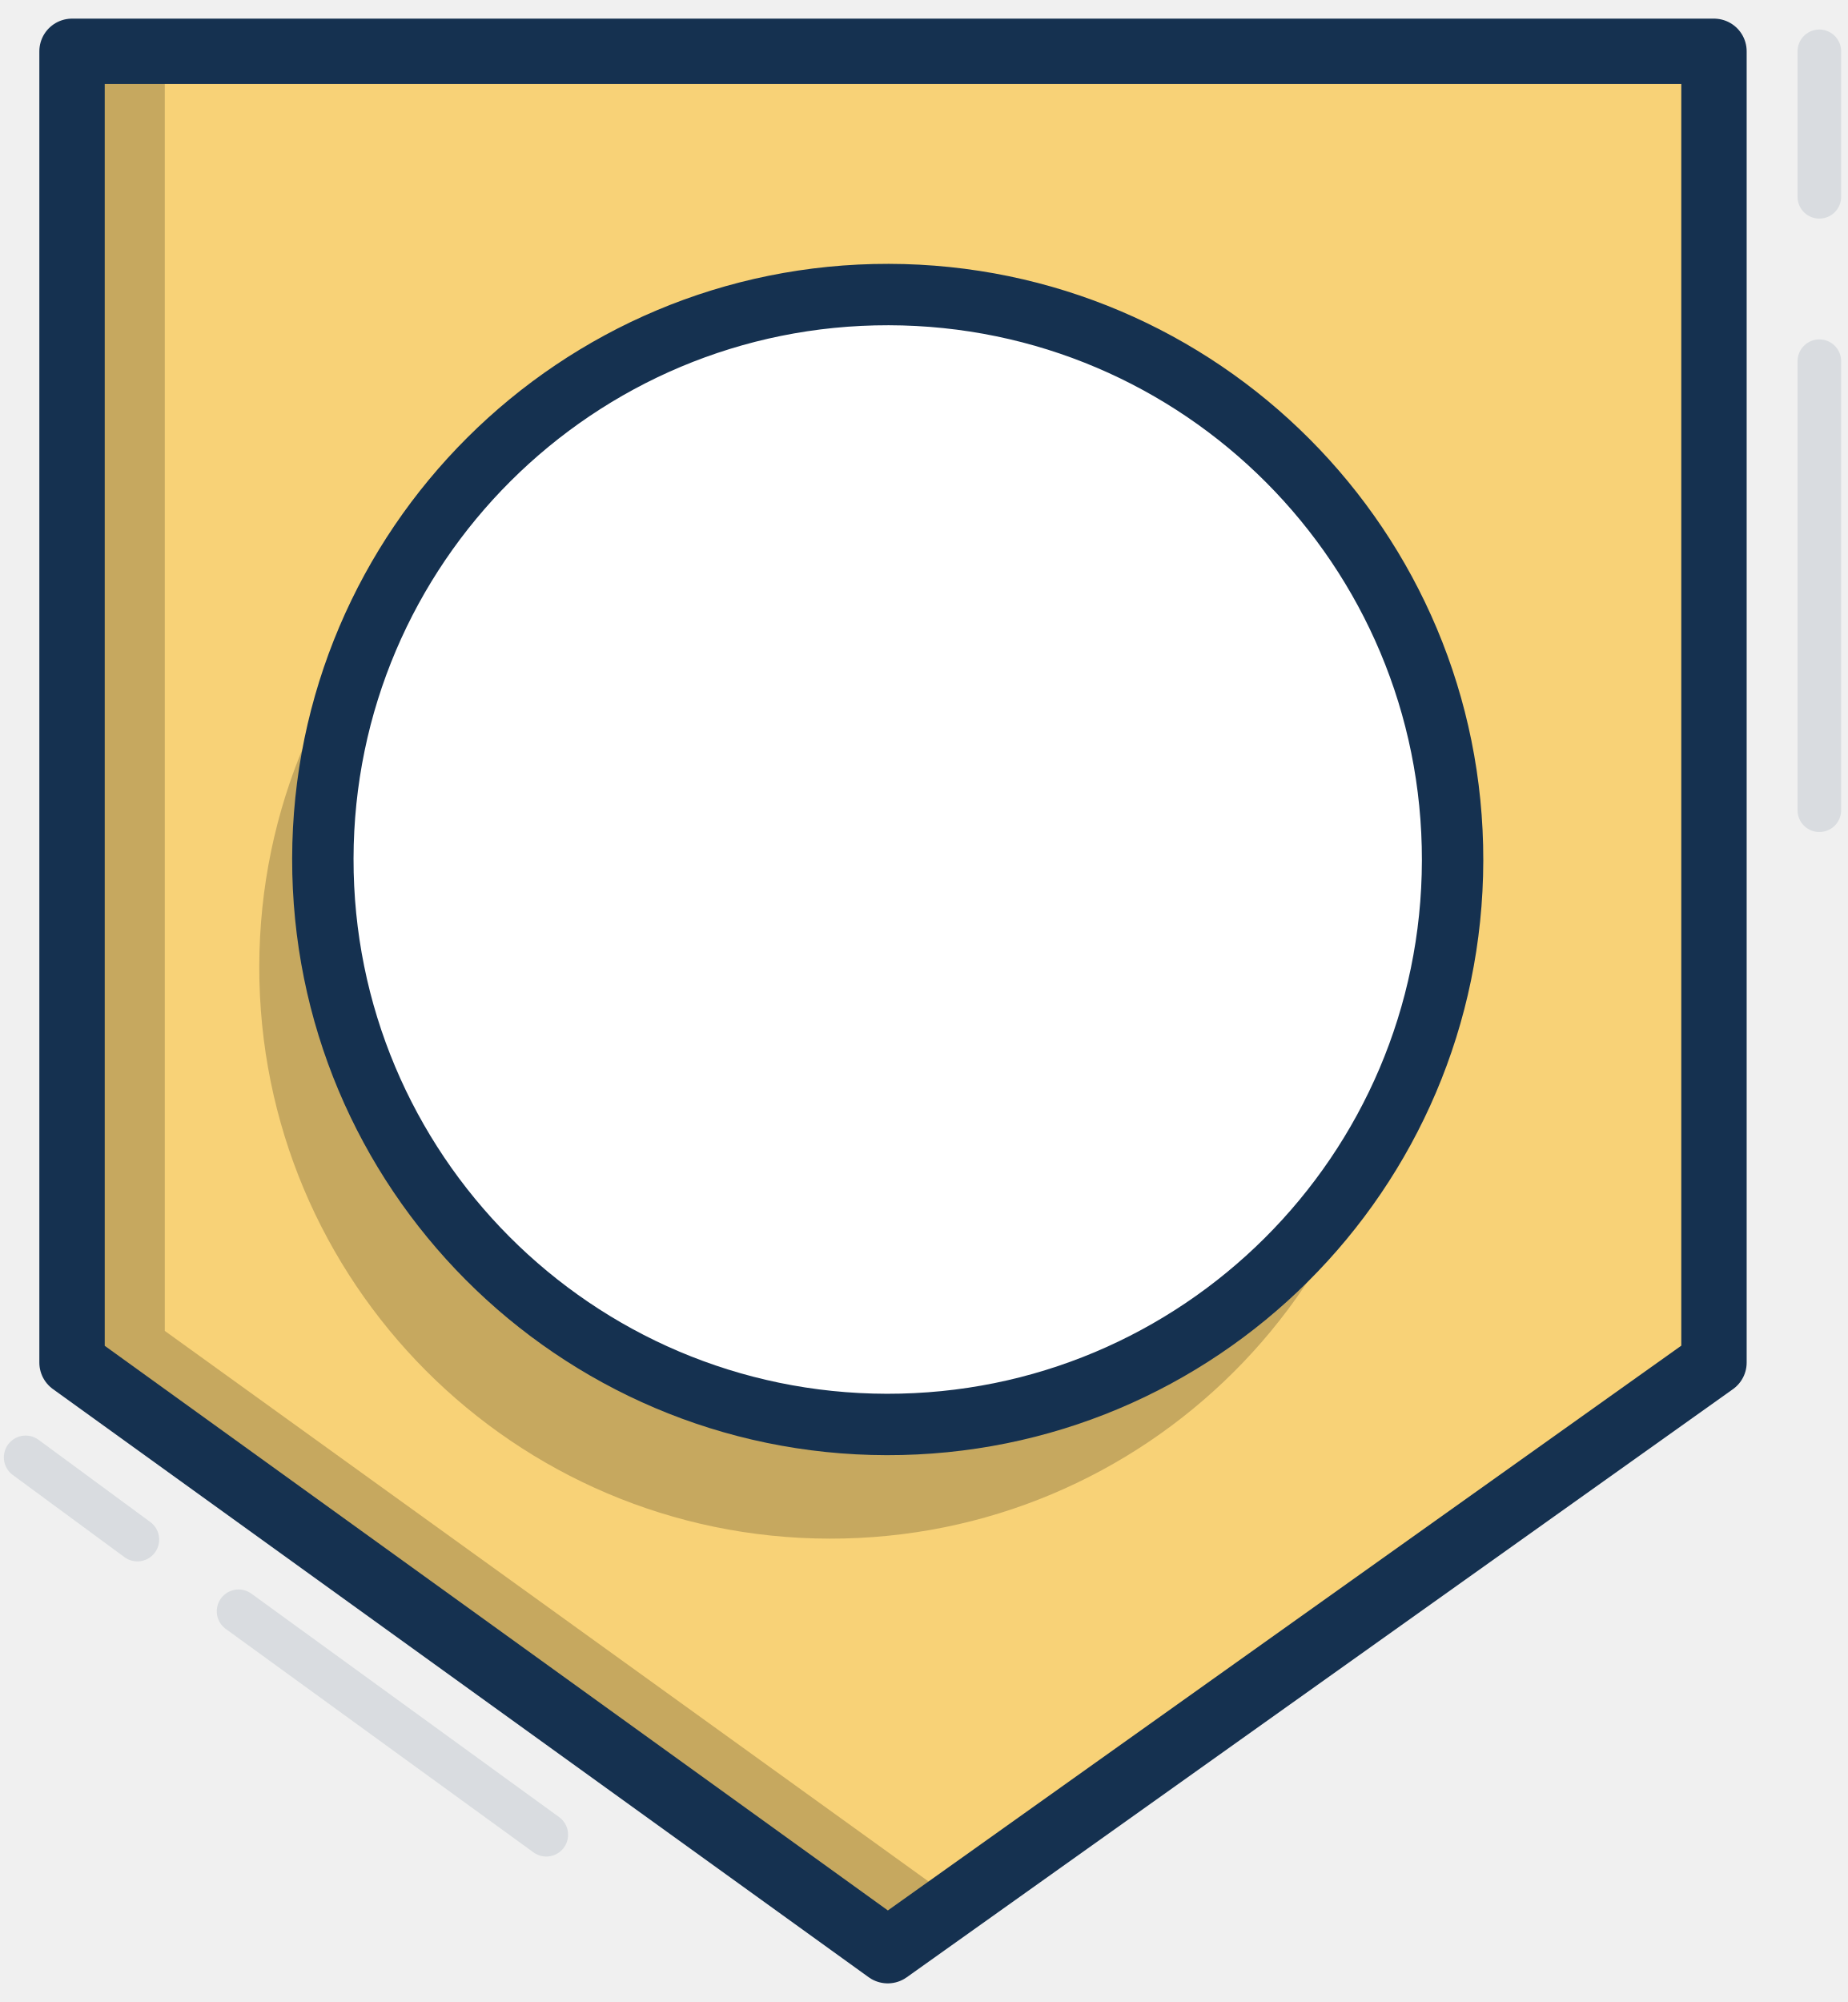
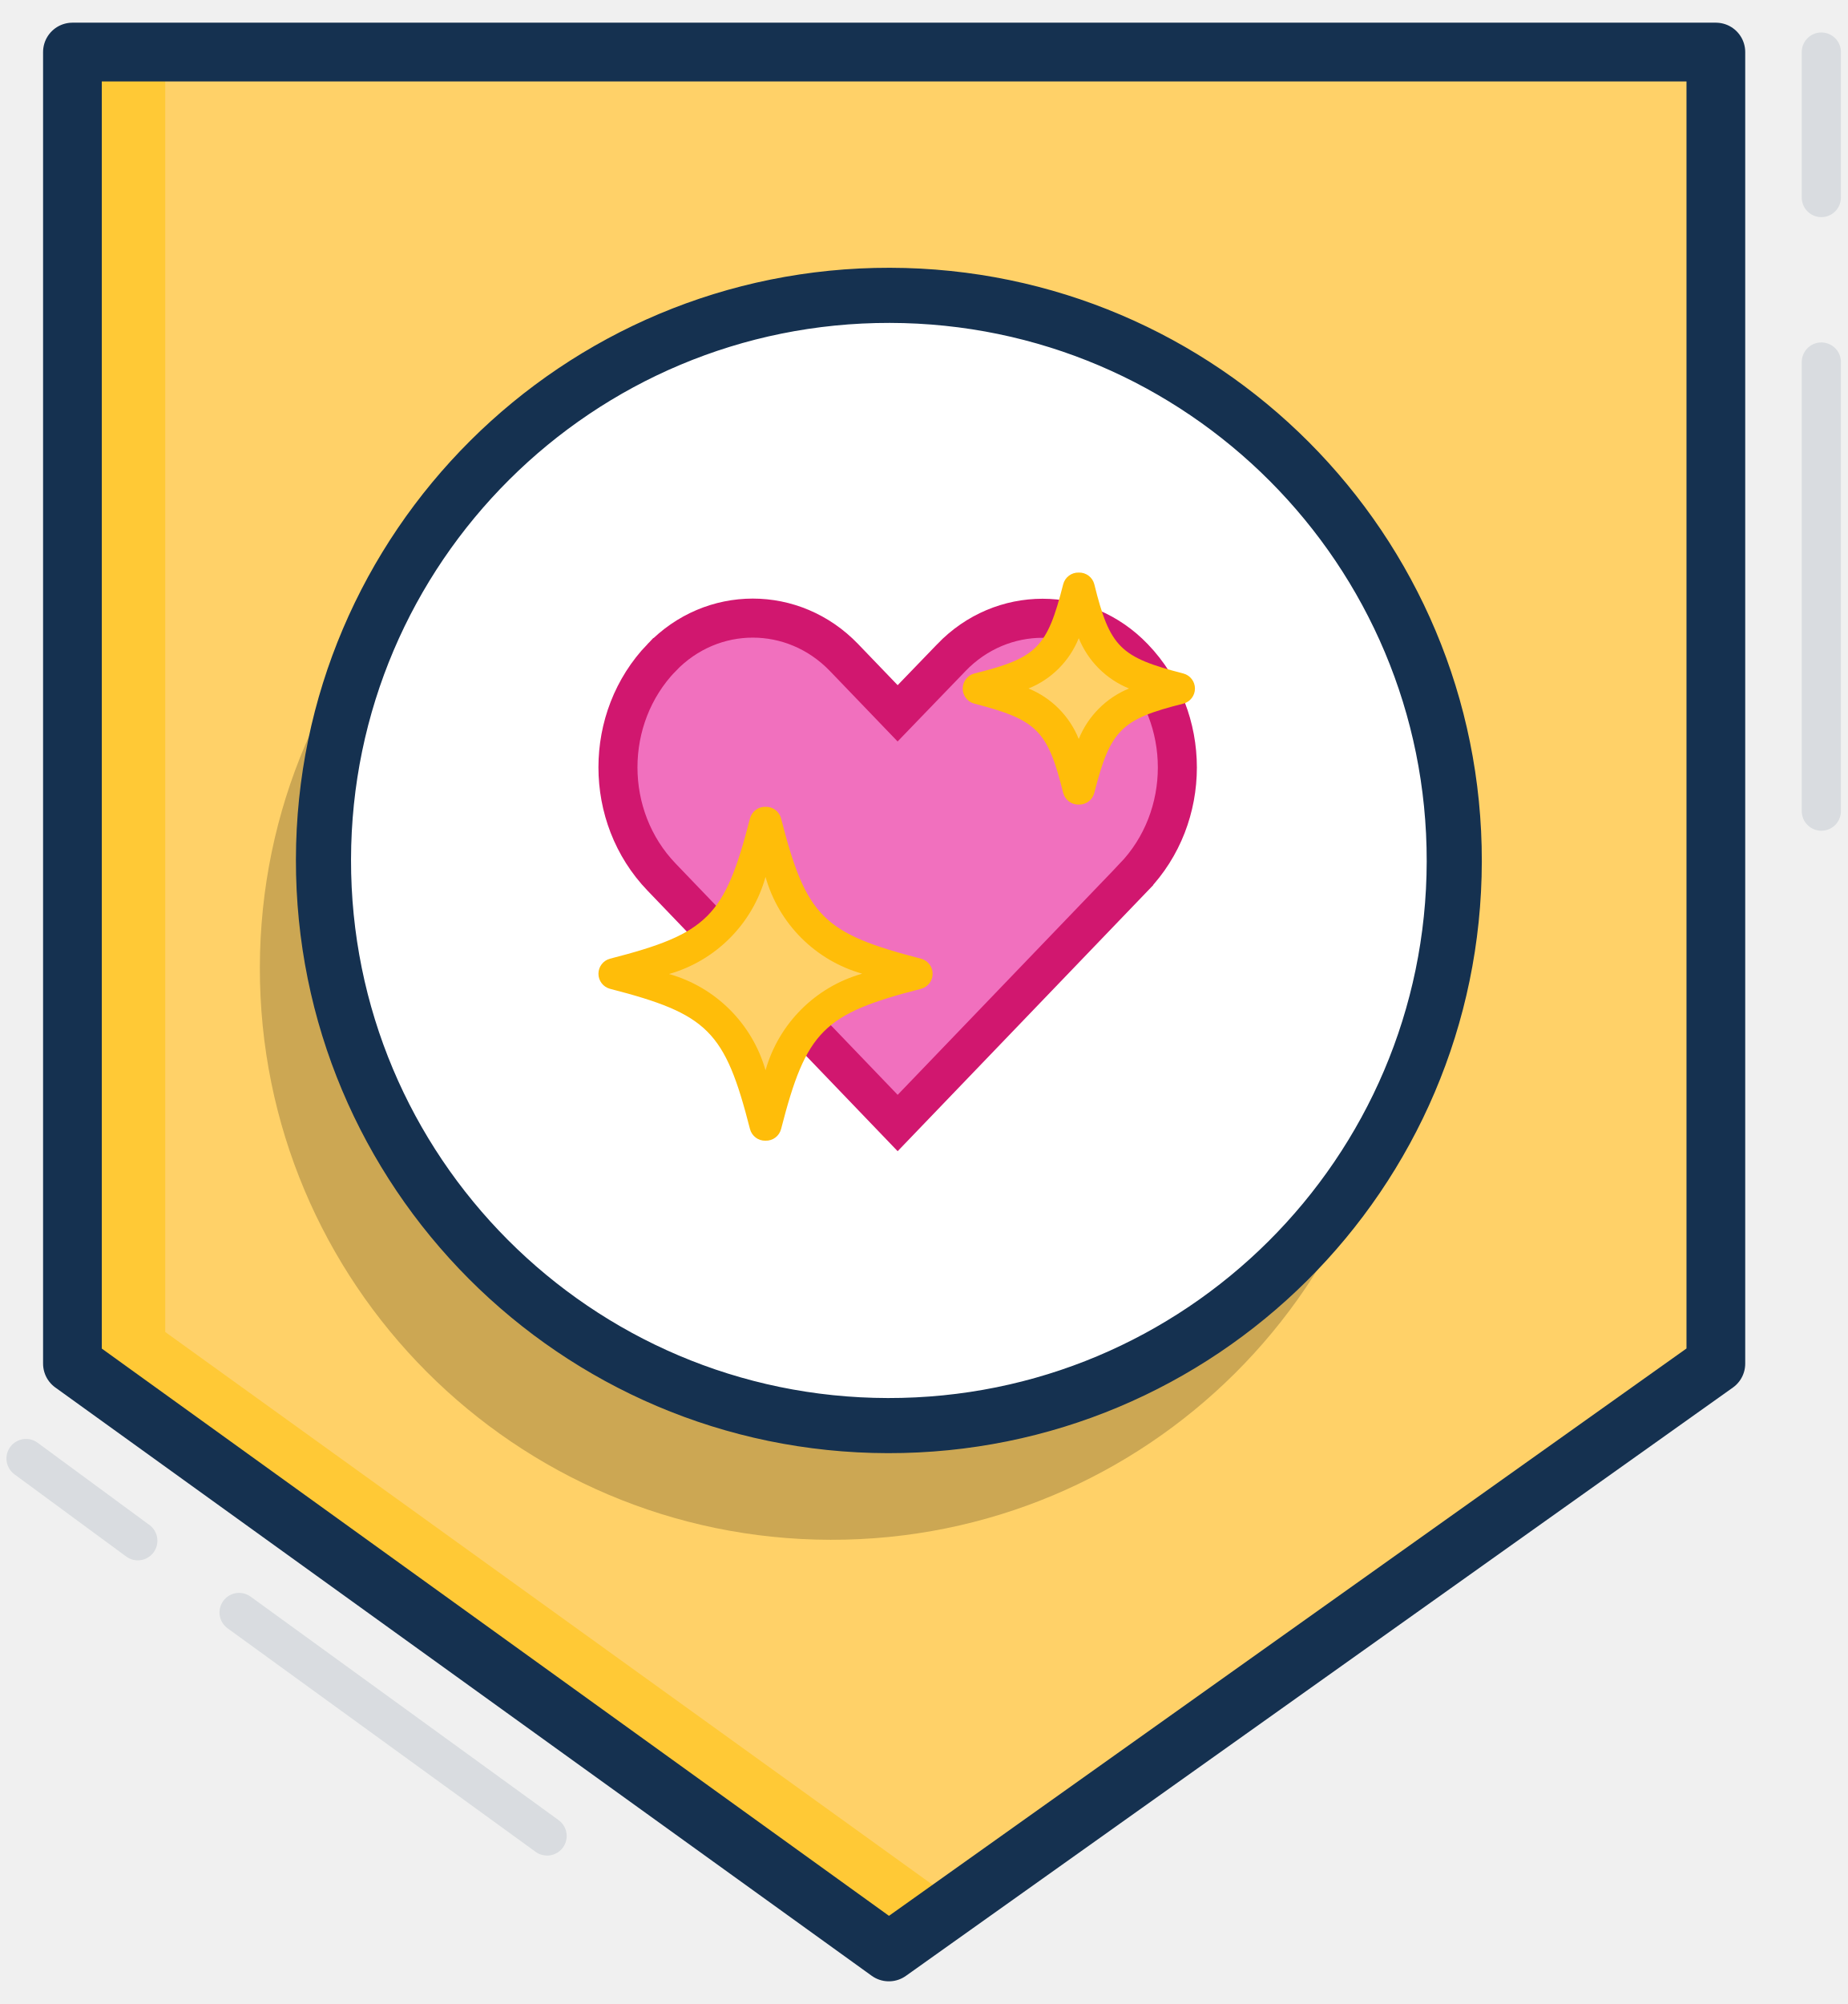
- <svg xmlns="http://www.w3.org/2000/svg" width="72" height="78" viewBox="0 0 72 78" fill="none">
-   <path d="M66.787 53.086L34.592 76L2.807 53.086V2H66.787V53.086Z" fill="#C6A85F" stroke="#FBAE28" stroke-width="2.302" stroke-miterlimit="10" stroke-linecap="round" stroke-linejoin="round" />
-   <path d="M6.421 51.853L37.302 74.111L66.787 53.086V2H6.421V51.853Z" fill="#F8D277" />
-   <path opacity="0.4" d="M5.353 59.984L1 56.781" stroke="#B6BFC7" stroke-width="1.699" stroke-miterlimit="10" stroke-linecap="round" stroke-linejoin="round" />
-   <path opacity="0.4" d="M21.287 71.483L9.296 62.777" stroke="#B6BFC7" stroke-width="1.699" stroke-miterlimit="10" stroke-linecap="round" stroke-linejoin="round" />
-   <path opacity="0.4" d="M70.893 14.073V31.567" stroke="#B6BFC7" stroke-width="1.699" stroke-miterlimit="10" stroke-linecap="round" stroke-linejoin="round" />
-   <path opacity="0.4" d="M70.893 2V7.667" stroke="#B6BFC7" stroke-width="1.699" stroke-miterlimit="10" stroke-linecap="round" stroke-linejoin="round" />
-   <path d="M66.787 53.086L34.592 76L2.807 53.086V2H66.787V53.086Z" stroke="#153150" stroke-width="2.548" stroke-miterlimit="10" stroke-linecap="round" stroke-linejoin="round" />
-   <path opacity="0.2" d="M54.618 37.73C54.641 25.438 44.694 15.455 32.401 15.432C20.109 15.41 10.126 25.357 10.103 37.65C10.081 49.942 20.028 59.925 32.32 59.947C44.613 59.97 54.596 50.023 54.618 37.73Z" fill="black" />
-   <path d="M56.602 33.528C56.625 21.371 46.788 11.499 34.631 11.476C22.475 11.454 12.602 21.291 12.58 33.448C12.558 45.604 22.395 55.477 34.551 55.499C46.708 55.521 56.58 45.684 56.602 33.528Z" fill="white" stroke="#153150" stroke-width="1.699" stroke-miterlimit="10" stroke-linecap="round" stroke-linejoin="round" />
-   <path d="M56.849 33.528C56.871 21.235 46.925 11.252 34.632 11.23C22.34 11.208 12.357 21.155 12.334 33.447C12.312 45.74 22.259 55.723 34.551 55.745C46.844 55.767 56.827 45.821 56.849 33.528Z" fill="white" />
-   <path d="M56.602 33.528C56.625 21.371 46.788 11.499 34.631 11.476C22.475 11.454 12.602 21.291 12.58 33.448C12.558 45.604 22.395 55.477 34.551 55.499C46.708 55.521 56.58 45.684 56.602 33.528Z" stroke="#153150" stroke-width="2.392" stroke-miterlimit="10" stroke-linecap="round" stroke-linejoin="round" />
-   <path d="M34.756 27.789L36.973 31.075L40.669 32.389" stroke="white" stroke-width="2.302" stroke-miterlimit="10" stroke-linecap="round" stroke-linejoin="round" />
+ <svg xmlns="http://www.w3.org/2000/svg" width="71" height="77" viewBox="0 0 71 77" fill="none">
+   <path d="M65.946 52.395L34.162 75L2.784 52.395V2H65.946V52.395Z" fill="#FFC936" stroke="#FBAE28" stroke-width="2.039" stroke-miterlimit="10" stroke-linecap="round" stroke-linejoin="round" />
+   <path d="M6.351 51.18L36.838 73.136L65.946 52.395V2H6.351V51.18Z" fill="#FFD168" />
+   <path opacity="0.4" d="M5.297 59.201L1 56.041" stroke="#B6BFC7" stroke-width="1.505" stroke-miterlimit="10" stroke-linecap="round" stroke-linejoin="round" />
+   <path opacity="0.4" d="M21.027 70.544L9.189 61.956" stroke="#B6BFC7" stroke-width="1.505" stroke-miterlimit="10" stroke-linecap="round" stroke-linejoin="round" />
+   <path opacity="0.4" d="M70 13.91V31.167" stroke="#B6BFC7" stroke-width="1.505" stroke-miterlimit="10" stroke-linecap="round" stroke-linejoin="round" />
+   <path opacity="0.4" d="M70 2V7.59" stroke="#B6BFC7" stroke-width="1.505" stroke-miterlimit="10" stroke-linecap="round" stroke-linejoin="round" />
+   <path d="M65.946 52.395L34.162 75L2.784 52.395V2H65.946V52.395Z" stroke="#153150" stroke-width="2.257" stroke-miterlimit="10" stroke-linecap="round" stroke-linejoin="round" />
+   <path opacity="0.2" d="M53.933 37.248C53.955 25.121 44.135 15.273 32 15.251C19.865 15.229 10.009 25.041 9.987 37.168C9.965 49.294 19.785 59.142 31.92 59.164C44.056 59.187 53.911 49.374 53.933 37.248Z" fill="black" />
+   <path d="M55.892 33.102C55.913 21.11 46.202 11.37 34.201 11.348C22.2 11.327 12.454 21.031 12.432 33.023C12.41 45.015 22.121 54.754 34.122 54.776C46.123 54.798 55.87 45.094 55.892 33.102Z" fill="white" stroke="#153150" stroke-width="1.505" stroke-miterlimit="10" stroke-linecap="round" stroke-linejoin="round" />
+   <path d="M56.135 33.102C56.157 20.976 46.337 11.127 34.202 11.105C22.067 11.083 12.211 20.896 12.189 33.022C12.167 45.149 21.987 54.997 34.122 55.019C46.258 55.041 56.113 45.228 56.135 33.102Z" fill="white" />
+   <path d="M55.892 33.102C55.913 21.11 46.202 11.37 34.201 11.348C22.2 11.327 12.454 21.031 12.432 33.023C12.41 45.015 22.121 54.754 34.122 54.776C46.123 54.798 55.87 45.094 55.892 33.102Z" stroke="#153150" stroke-width="2.118" stroke-miterlimit="10" stroke-linecap="round" stroke-linejoin="round" />
+   <path d="M34.324 27.441L36.513 30.682L40.162 31.978" stroke="white" stroke-width="2.039" stroke-miterlimit="10" stroke-linecap="round" stroke-linejoin="round" />
+   <path d="M43.572 25.27L43.573 25.271C45.809 27.596 45.809 31.382 43.573 33.706L43.573 33.707L34.5 43.15L25.427 33.701L25.427 33.701C23.191 31.376 23.191 27.59 25.427 25.265L25.428 25.265C27.366 23.245 30.495 23.244 32.439 25.265L33.959 26.846L34.499 27.408L35.04 26.847L36.56 25.272L36.561 25.27C38.5 23.251 41.634 23.251 43.572 25.27Z" fill="#F170BE" stroke="#D1176F" stroke-width="1.5" />
+   <path fill-rule="evenodd" clip-rule="evenodd" d="M35.229 37.424C33.309 36.933 32.053 36.568 31.228 35.789C30.403 35.011 29.948 33.67 29.434 31.599C28.872 33.814 28.399 35.191 27.377 36.053C26.563 36.717 25.391 36.963 23.633 37.412C27.604 38.423 28.417 39.244 29.434 43.218C30.439 39.256 31.258 38.435 35.229 37.424Z" fill="#FFD168" />
+   <path d="M29.422 43.829C29.142 43.838 28.894 43.651 28.824 43.38C27.861 39.614 27.209 38.962 23.441 37.992C23.181 37.921 23 37.685 23 37.415C23 37.144 23.181 36.908 23.441 36.837C27.203 35.873 27.855 35.221 28.824 31.449C28.894 31.178 29.142 30.991 29.422 31C29.702 30.991 29.95 31.178 30.02 31.449C30.983 35.215 31.635 35.867 35.403 36.837C35.663 36.908 35.844 37.144 35.844 37.415C35.844 37.685 35.663 37.921 35.403 37.992C31.641 38.956 30.989 39.609 30.02 43.38C29.95 43.651 29.702 43.838 29.422 43.829ZM25.714 37.424C27.506 37.931 28.909 39.331 29.422 41.123C29.933 39.325 31.338 37.92 33.136 37.412C31.337 36.902 29.931 35.495 29.422 33.694C28.918 35.498 27.514 36.91 25.714 37.424Z" fill="#FFBD09" />
+   <path fill-rule="evenodd" clip-rule="evenodd" d="M45.318 26.454C42.68 25.784 42.136 25.257 41.46 22.599C41.137 23.868 40.892 24.802 40.384 25.353C39.875 25.904 38.972 26.107 37.609 26.454C40.246 27.131 40.791 27.651 41.46 30.315C41.777 29.076 42.011 28.166 42.501 27.622C42.991 27.077 43.918 26.814 45.318 26.454Z" fill="#FFD168" />
+   <path d="M41.46 30.914C41.181 30.923 40.932 30.736 40.862 30.465C40.264 28.07 39.863 27.657 37.441 27.035C37.181 26.964 37 26.727 37 26.457C37 26.187 37.181 25.95 37.441 25.879C39.863 25.281 40.246 24.874 40.862 22.449C40.932 22.178 41.181 21.991 41.46 22C41.74 21.991 41.989 22.178 42.058 22.449C42.656 24.874 43.063 25.257 45.485 25.879C45.746 25.95 45.926 26.187 45.926 26.457C45.926 26.727 45.746 26.964 45.485 27.035C43.093 27.633 42.674 28.041 42.058 30.465C41.989 30.736 41.74 30.923 41.46 30.914ZM39.529 26.454C40.408 26.812 41.105 27.512 41.46 28.394C41.817 27.513 42.514 26.814 43.392 26.454C42.513 26.098 41.816 25.4 41.46 24.52C41.106 25.402 40.409 26.1 39.529 26.454Z" fill="#FFBD09" />
</svg>
